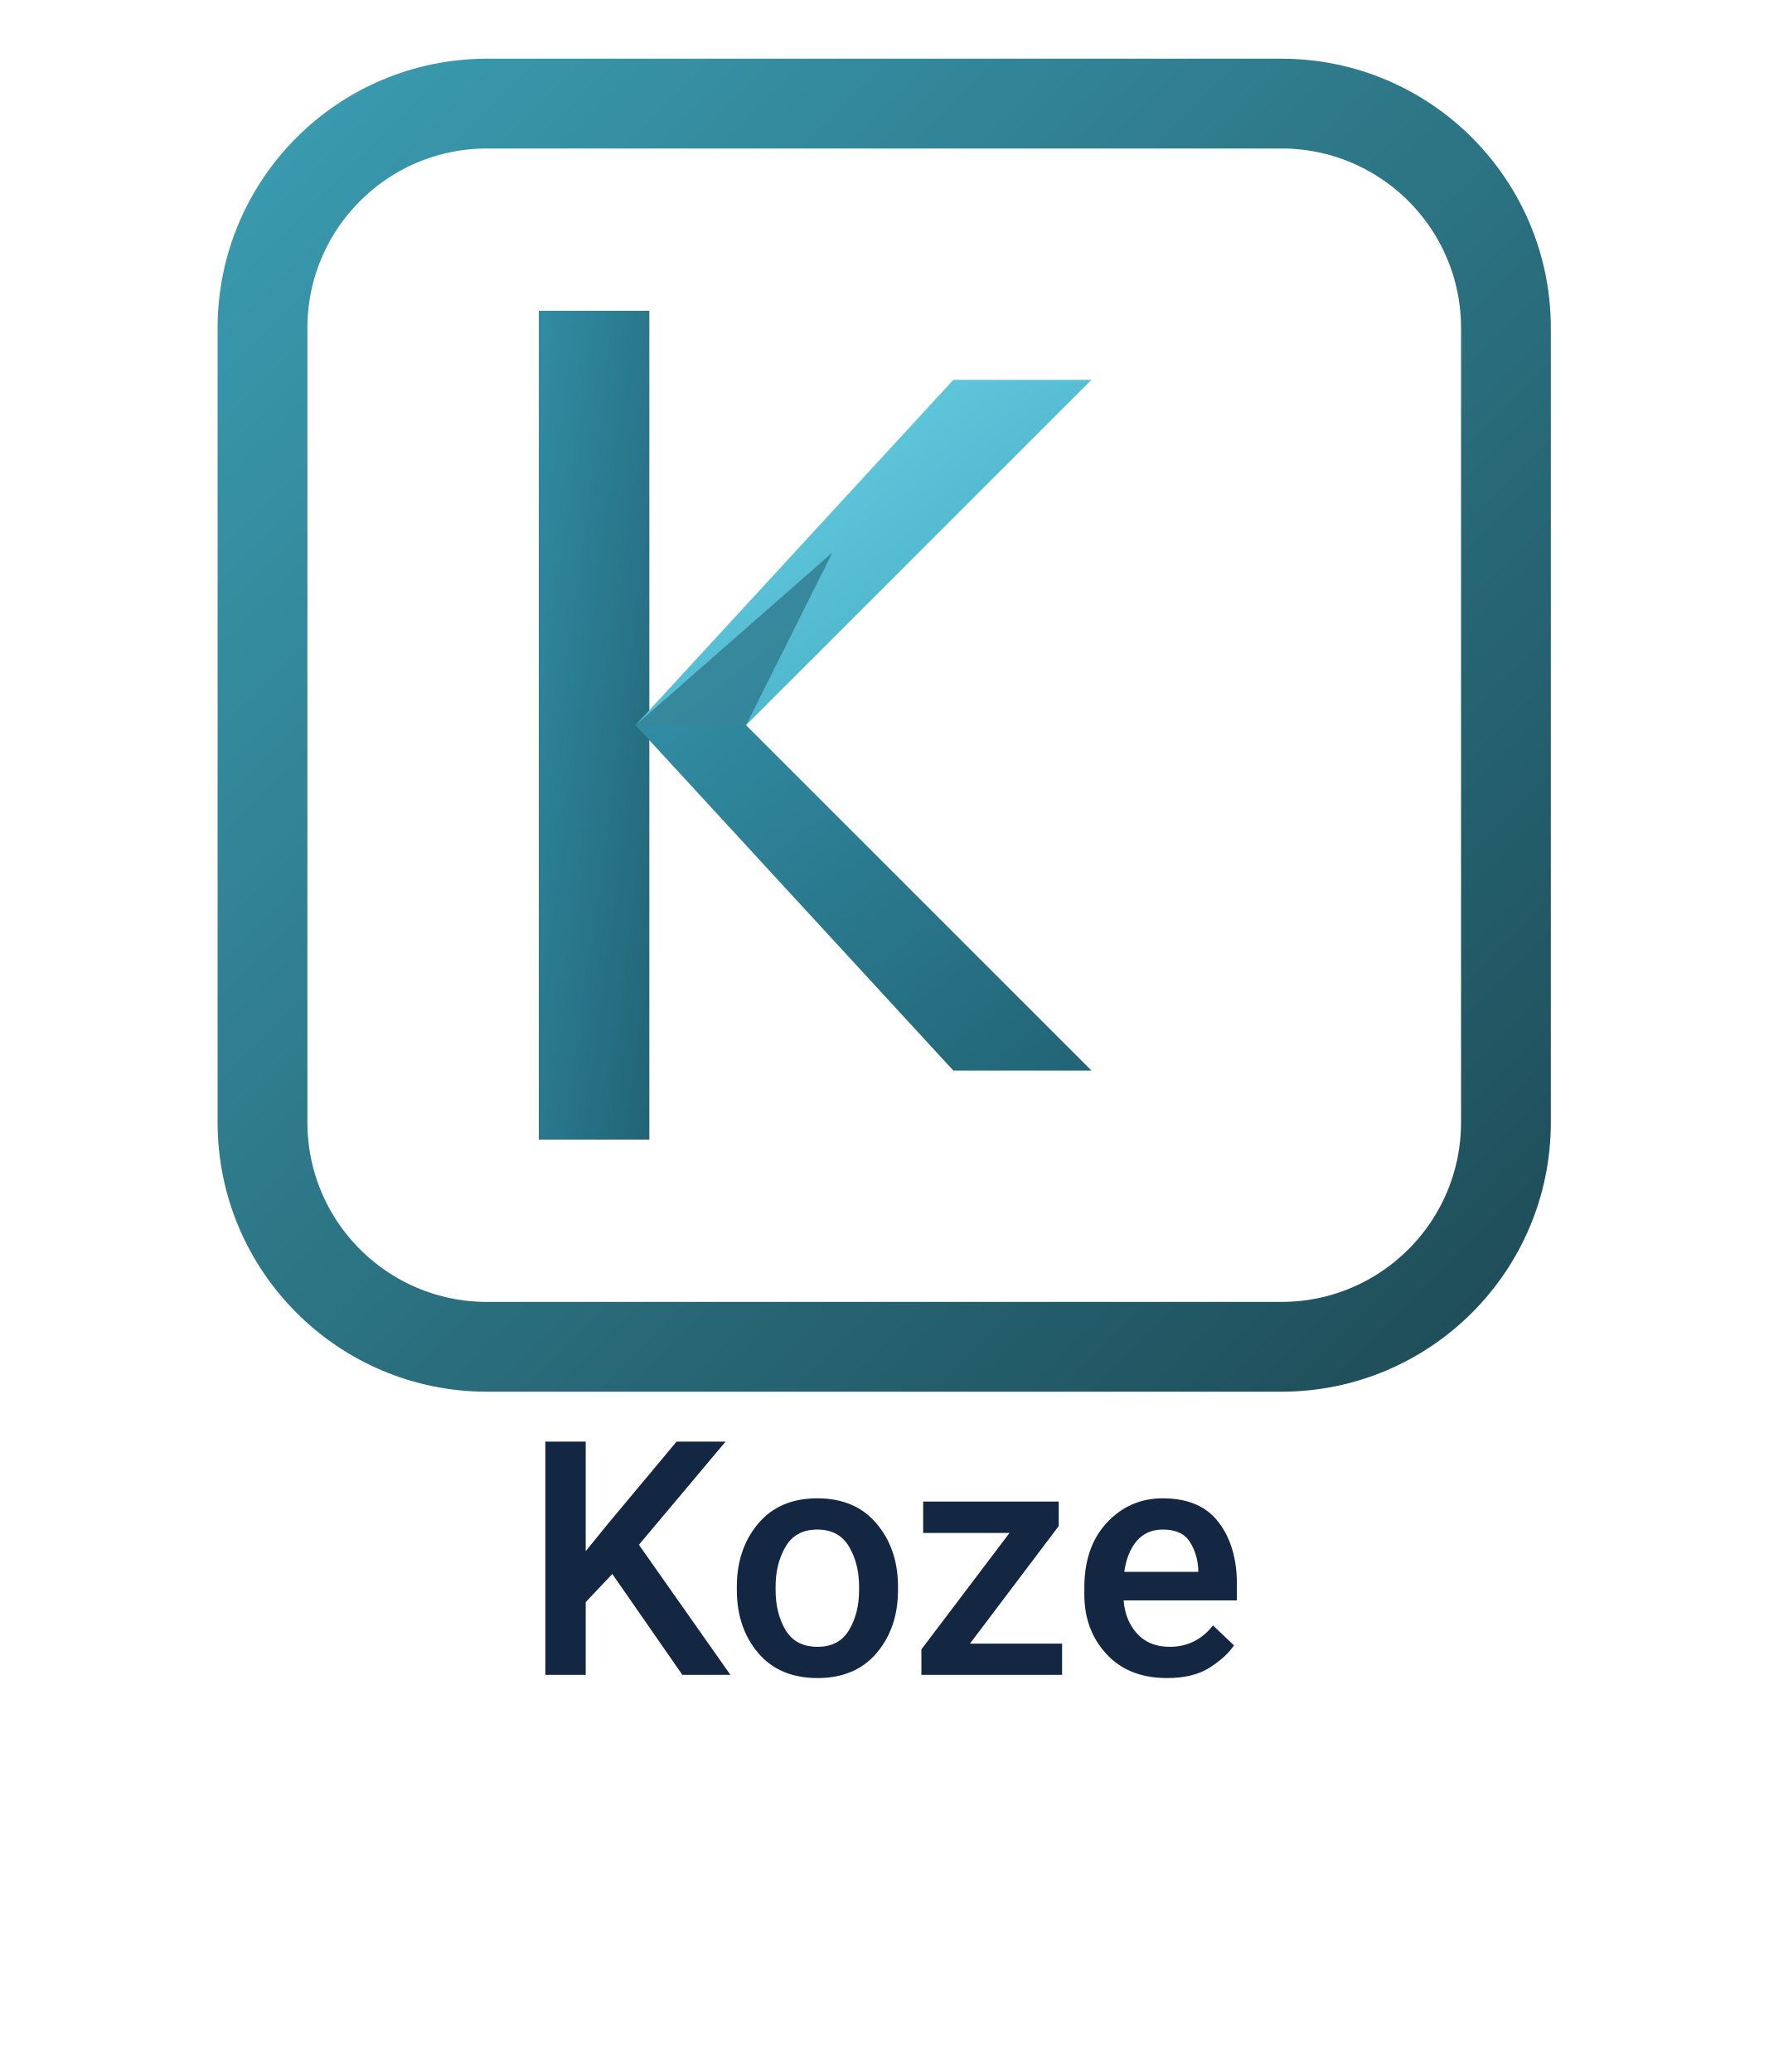
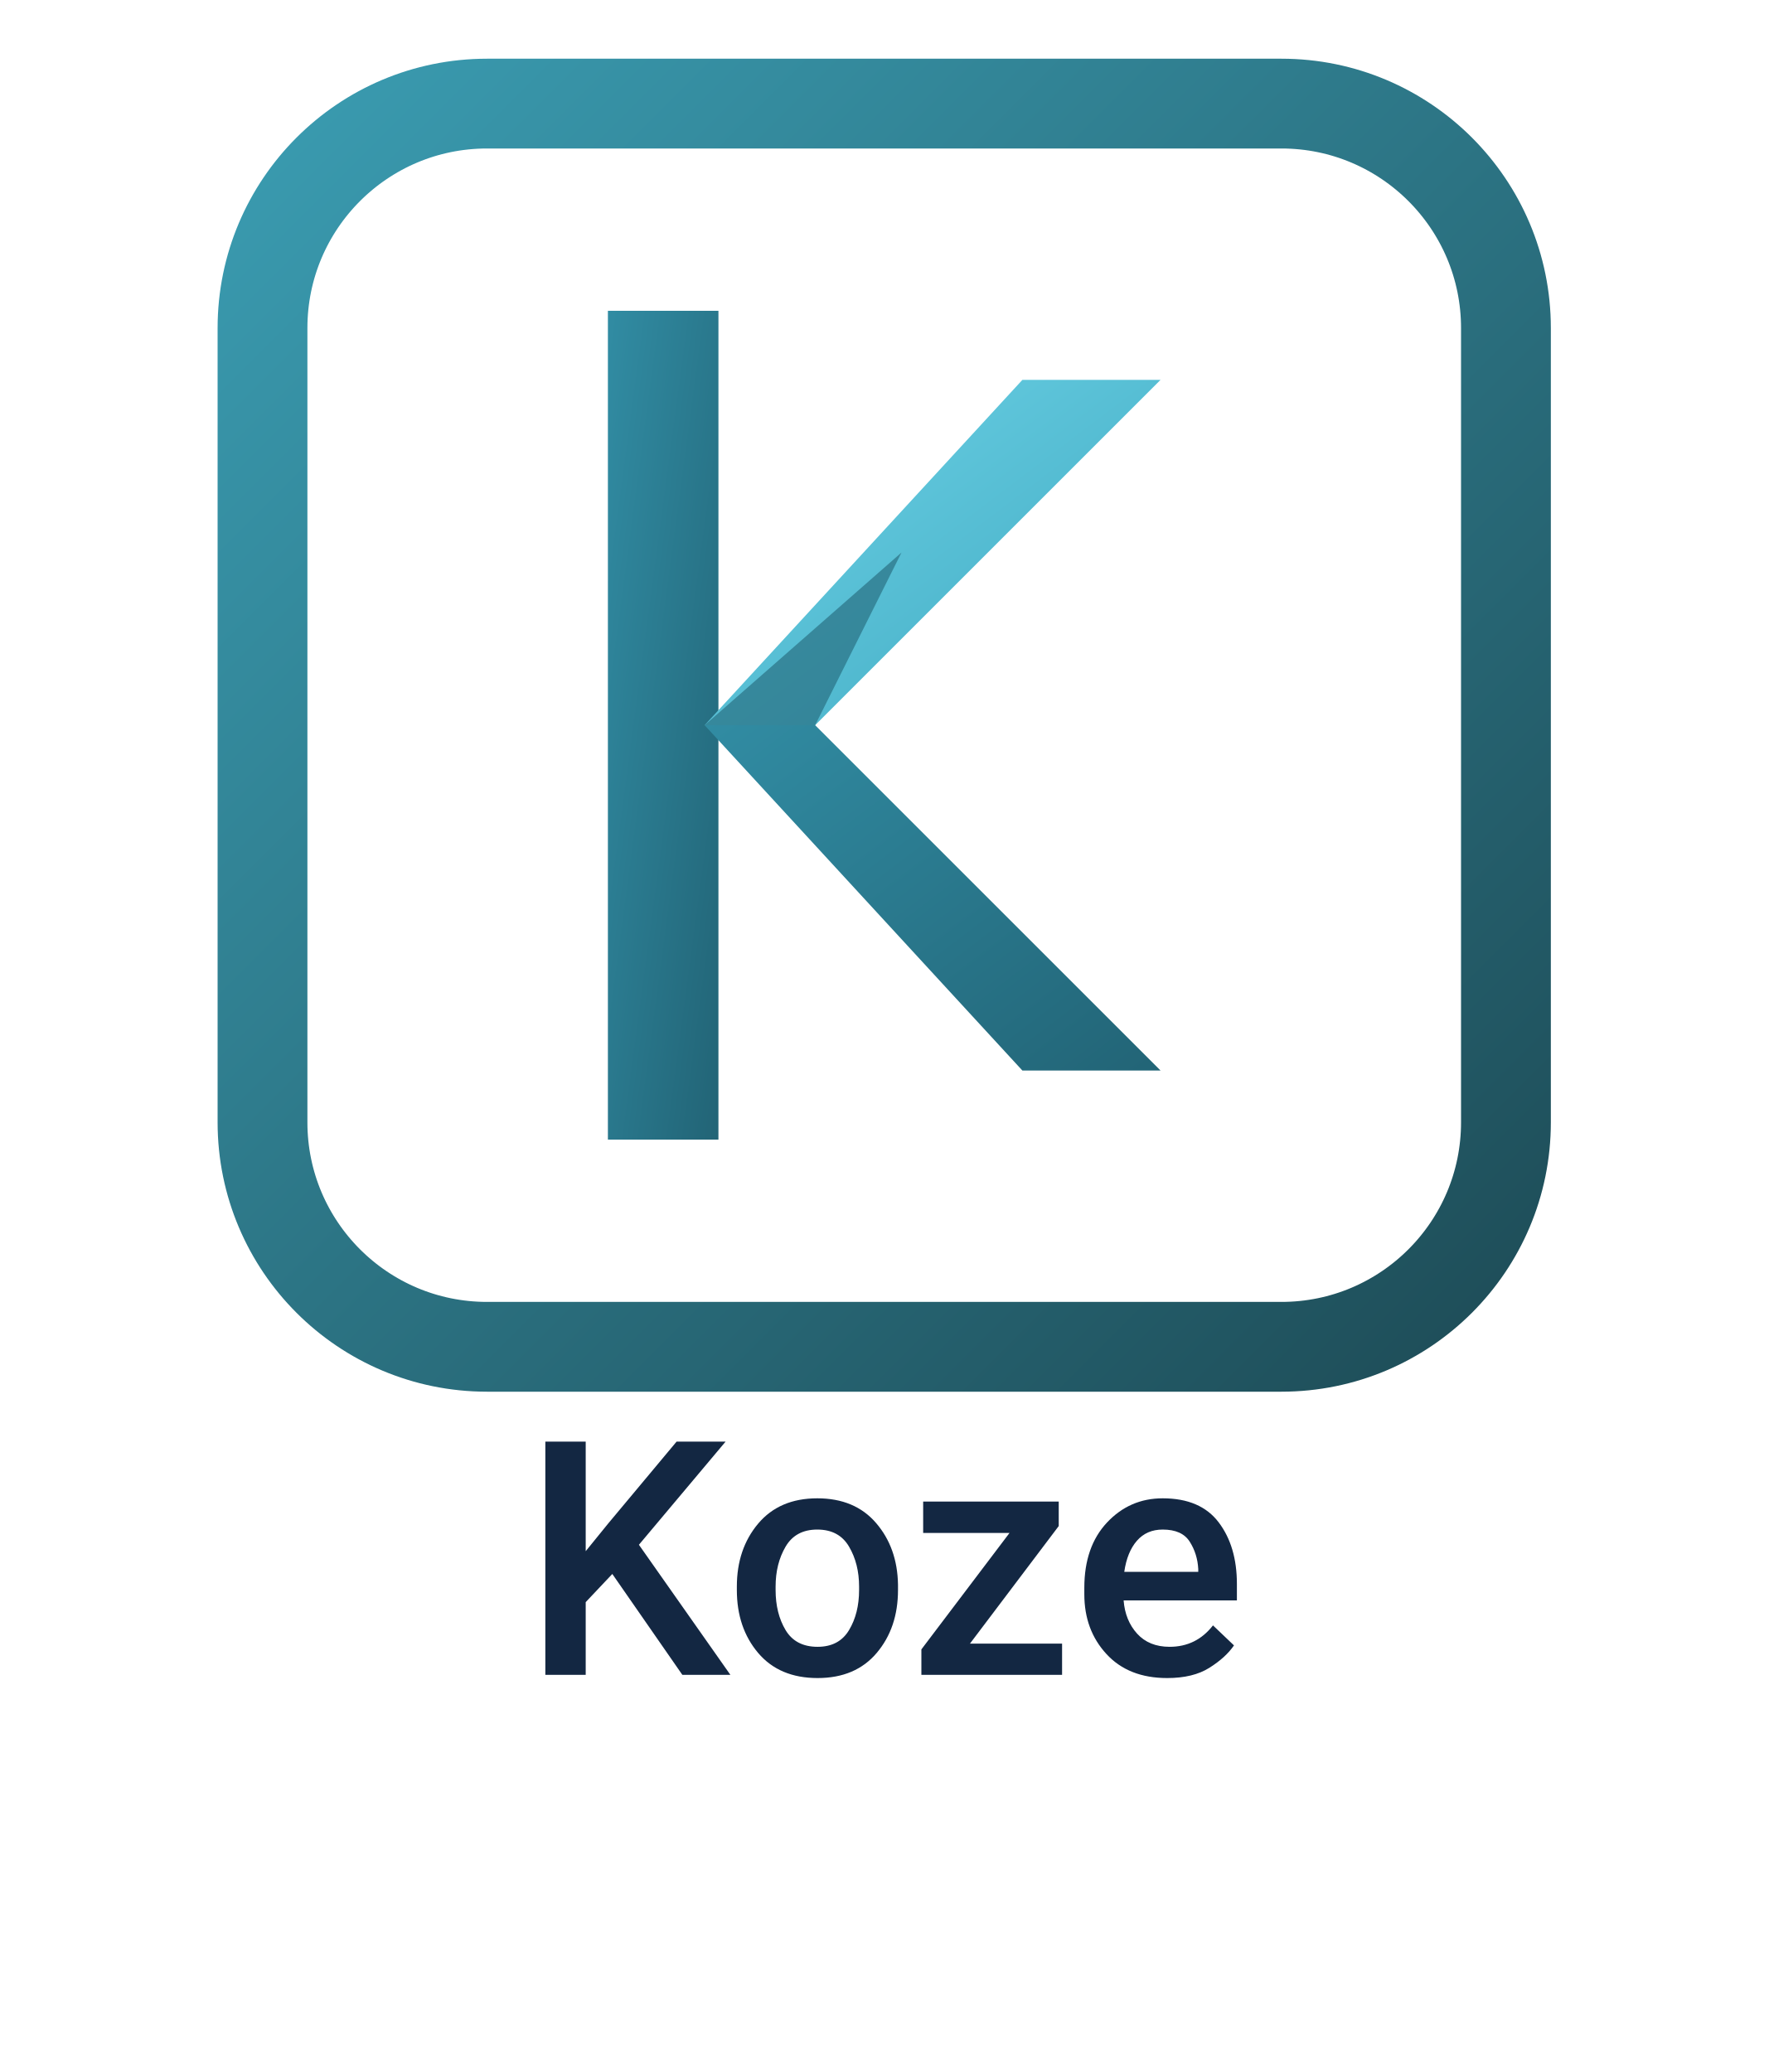
<svg xmlns="http://www.w3.org/2000/svg" viewBox="0 0 512 600" width="100%" height="100%">
  <defs>
    <linearGradient id="frameGrad" x1="0%" y1="0%" x2="100%" y2="100%">
      <stop offset="0%" stop-color="#3A9BB0" />
      <stop offset="100%" stop-color="#1E4D58" />
    </linearGradient>
    <linearGradient id="kLight" x1="0%" y1="0%" x2="100%" y2="100%">
      <stop offset="0%" stop-color="#6ED4E8" />
      <stop offset="100%" stop-color="#3FA8C0" />
    </linearGradient>
    <linearGradient id="kMid" x1="0%" y1="0%" x2="100%" y2="100%">
      <stop offset="0%" stop-color="#318CA3" />
      <stop offset="100%" stop-color="#226476" />
    </linearGradient>
  </defs>
  <rect x="76" y="30" width="360" height="360" rx="65" fill="none" stroke="url(#frameGrad)" stroke-width="26" />
-   <g transform="translate(156, 90)">
+   <g transform="translate(176, 90)">
    <path d="M 0 0 L 32 0 L 32 240 L 0 240 Z" fill="url(#kMid)" />
    <polygon points="28,120 120,20 160,20 60,120" fill="url(#kLight)" />
    <polygon points="28,120 60,120 160,220 120,220" fill="url(#kMid)" />
    <polygon points="28,120 85,70 60,120" fill="#226476" opacity="0.6" />
  </g>
  <text x="256" y="485" font-family="system-ui, -apple-system, BlinkMacSystemFont, 'Segoe UI', Roboto, sans-serif" font-size="95" font-weight="500" fill="#132742" text-anchor="middle">Koze</text>
</svg>
